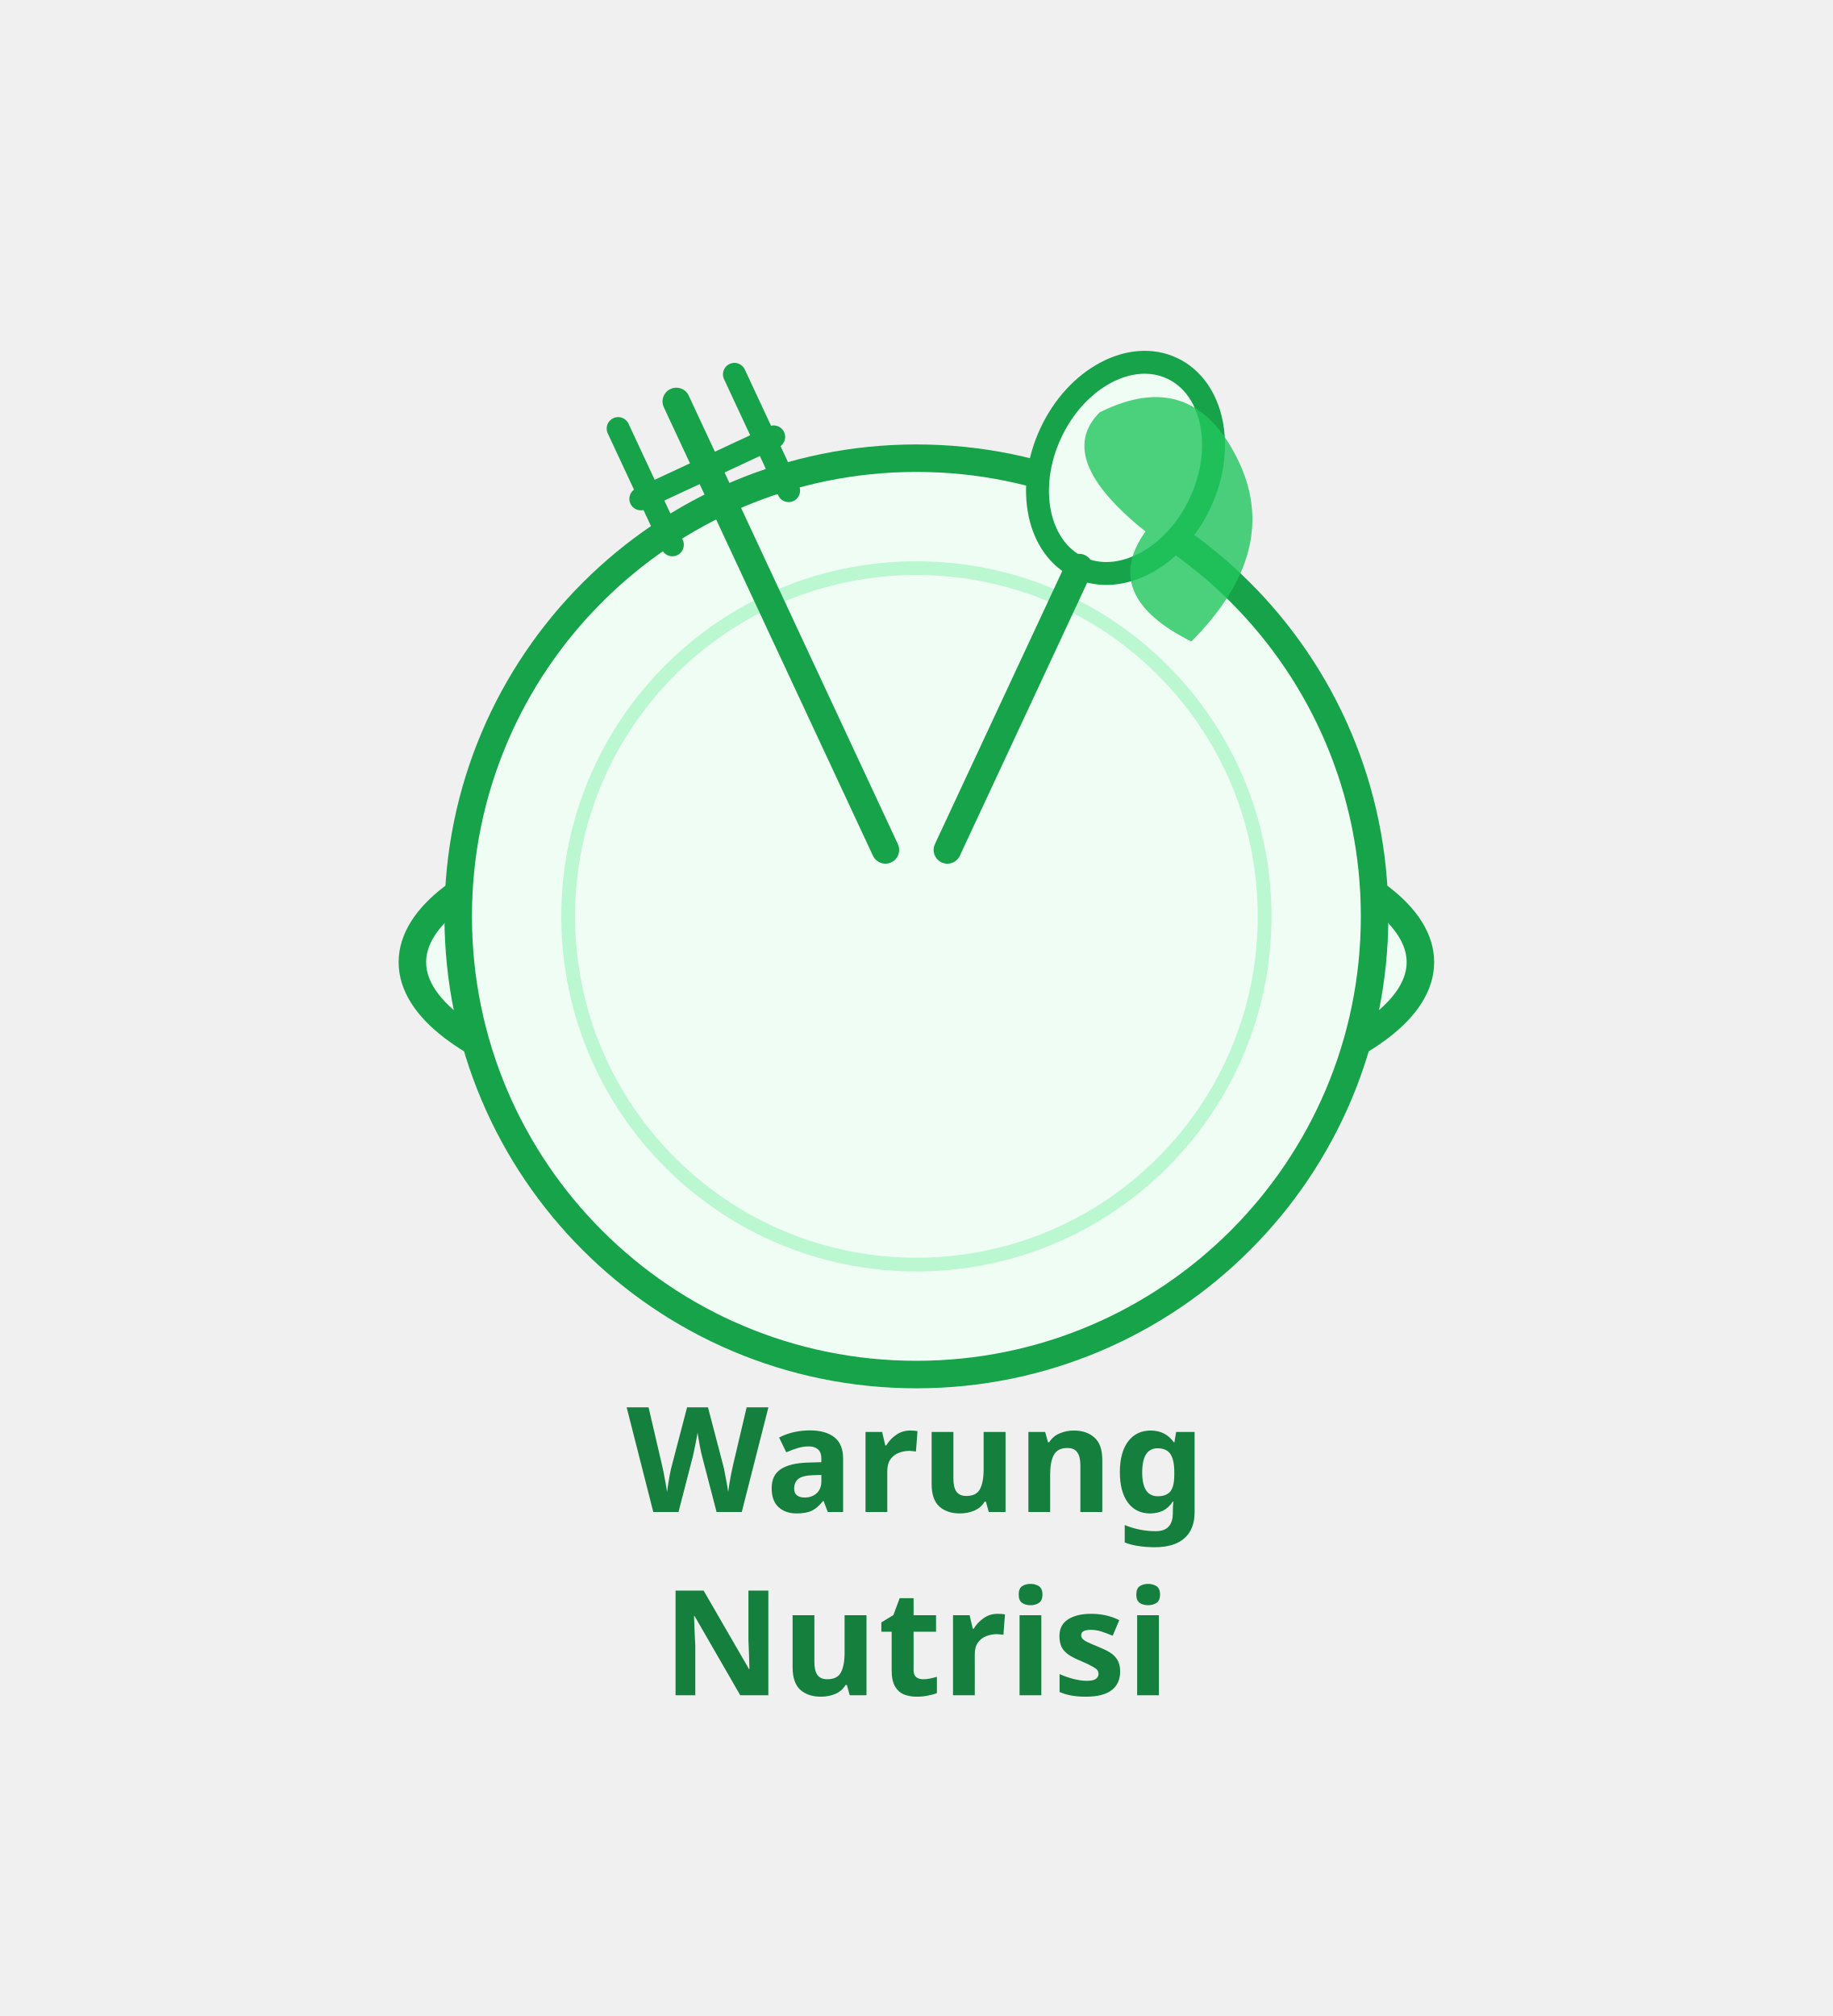
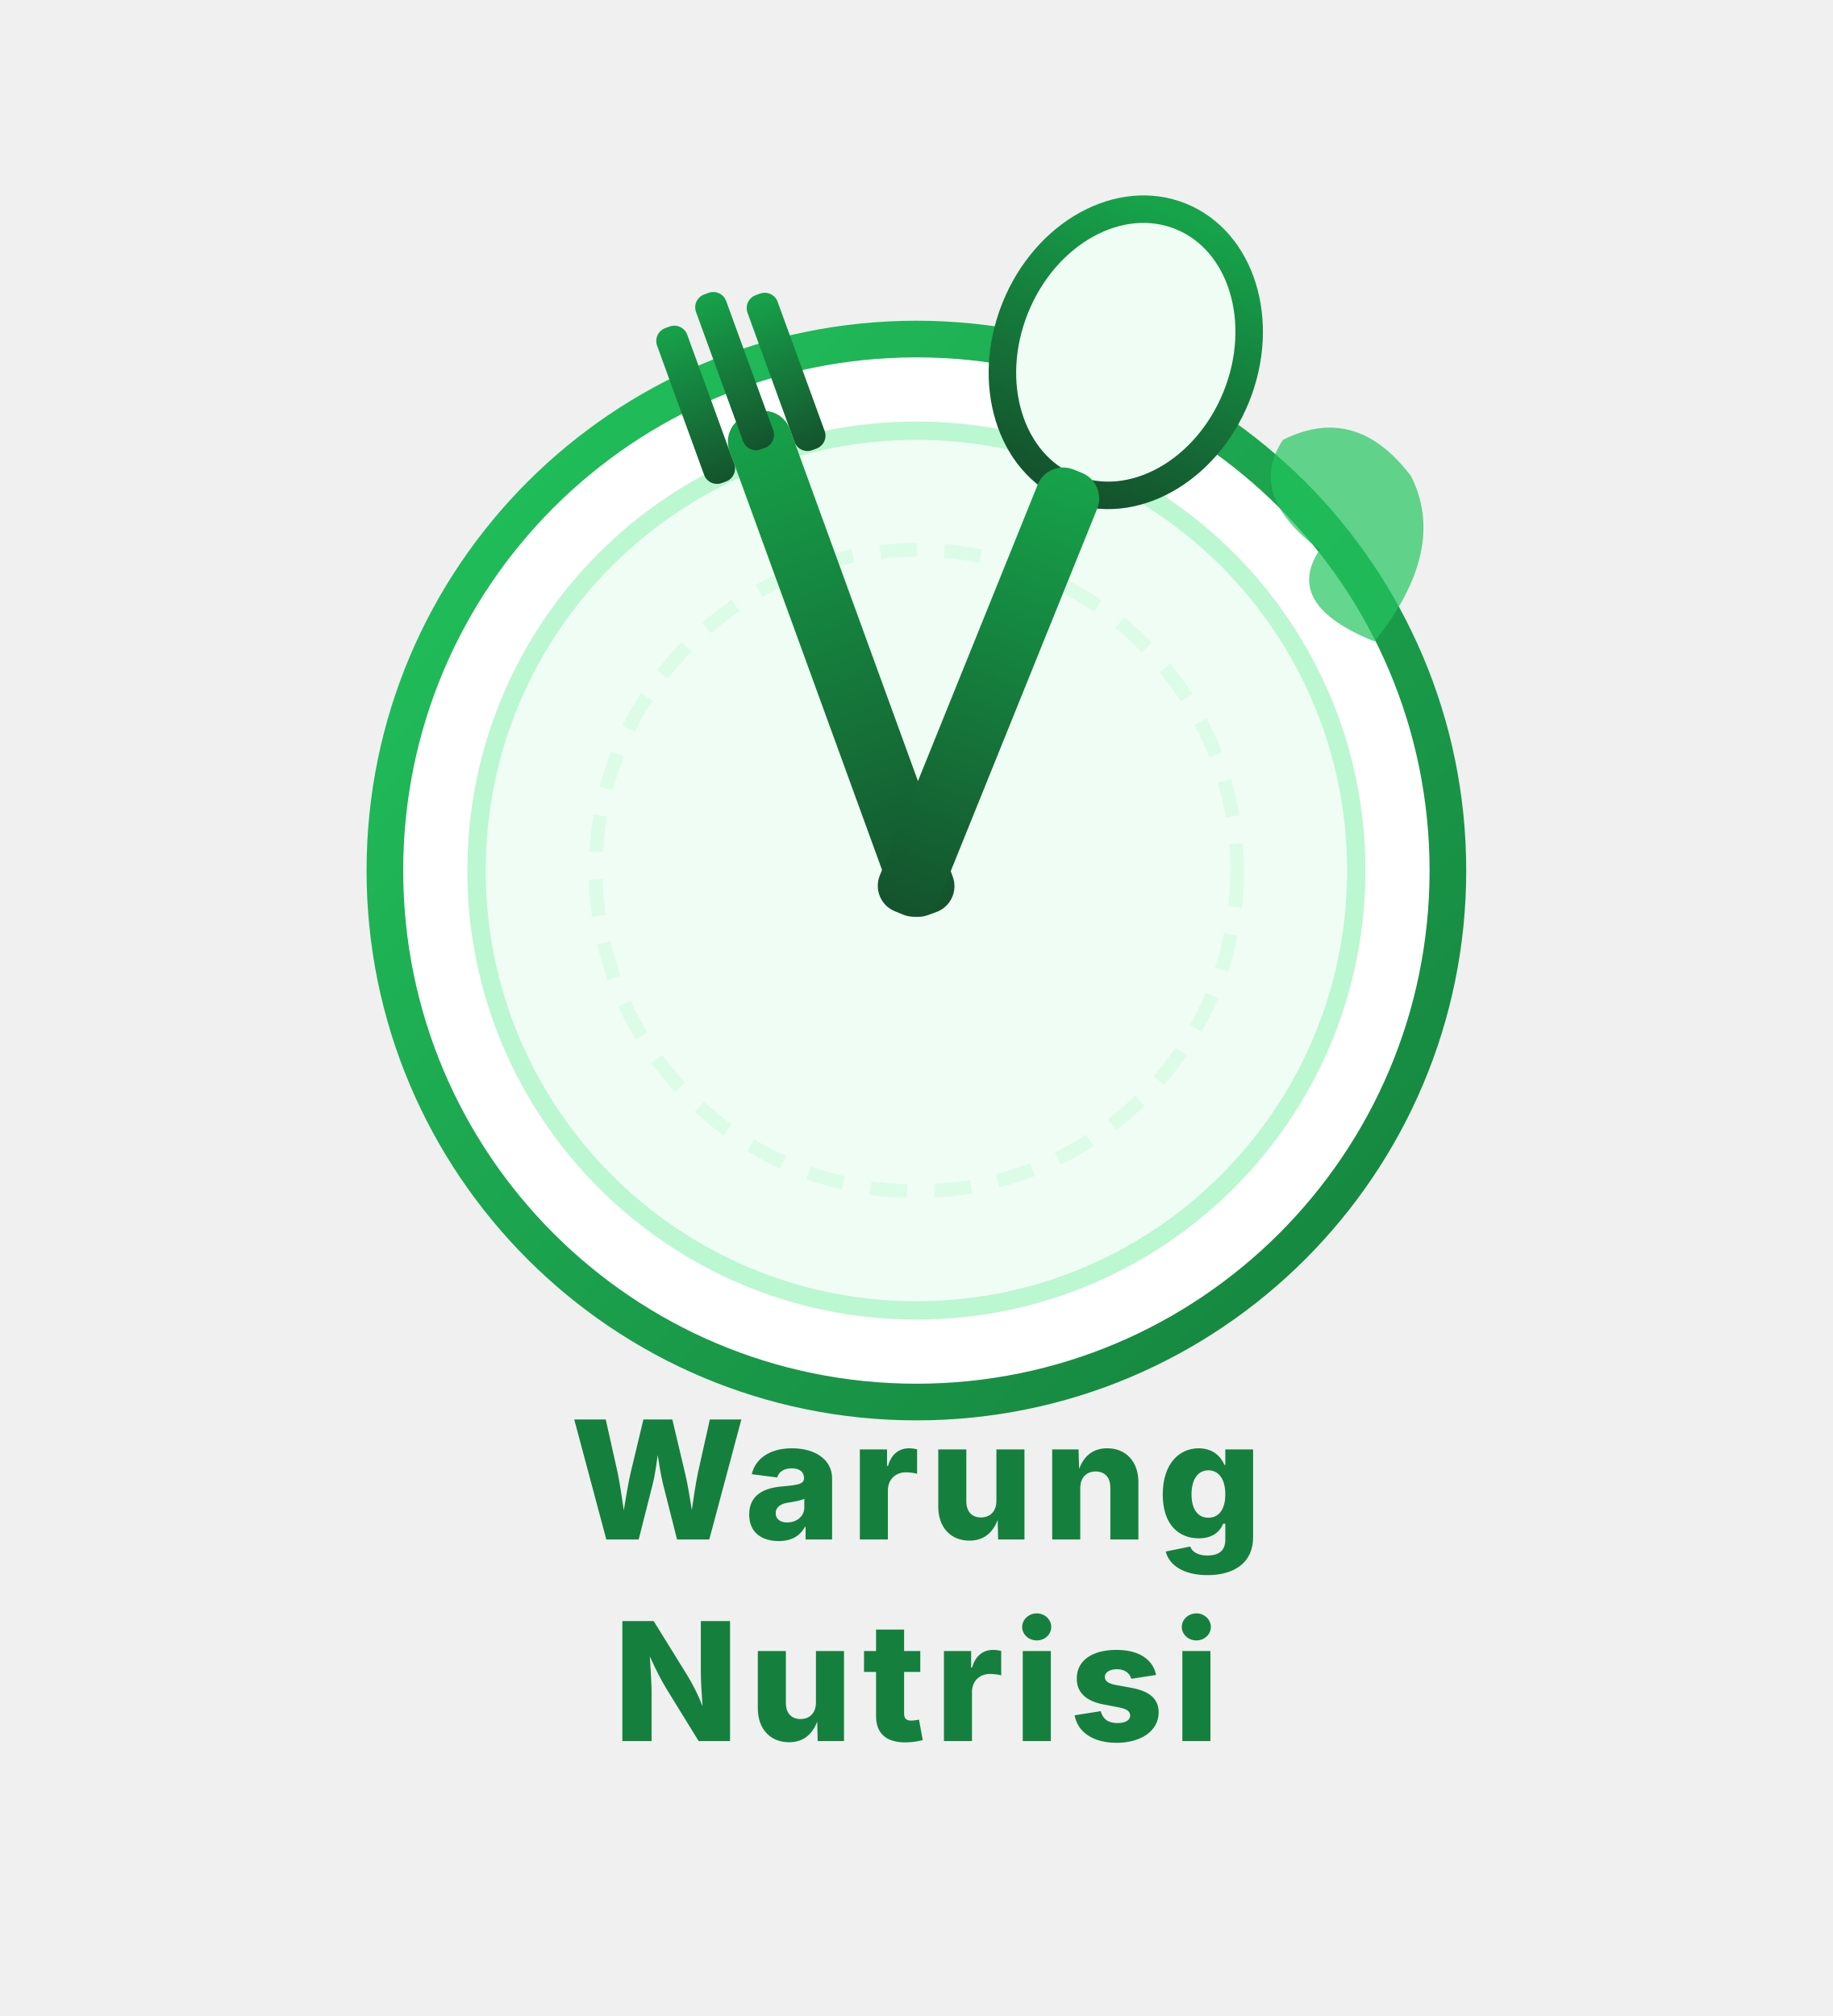
<svg xmlns="http://www.w3.org/2000/svg" viewBox="0 0 200 220" fill="none">
  <defs>
-     <linearGradient id="g" x1="0" y1="0" x2="0" y2="1">
+     <linearGradient id="gp" x1="0" y1="0" x2="1" y2="1">
      <stop offset="0%" stop-color="#22c55e" />
-       <stop offset="100%" stop-color="#16a34a" />
+       <stop offset="100%" stop-color="#15803d" />
+     </linearGradient>
+     <linearGradient id="gl" x1="0" y1="0" x2="0" y2="1">
+       <stop offset="0%" stop-color="#16a34a" />
+       <stop offset="100%" stop-color="#14532d" />
    </linearGradient>
  </defs>
-   <ellipse cx="100" cy="105" rx="55" ry="18" fill="#f0fdf4" stroke="#16a34a" stroke-width="3" />
-   <ellipse cx="100" cy="100" rx="50" ry="50" fill="#f0fdf4" stroke="#16a34a" stroke-width="3" />
-   <ellipse cx="100" cy="100" rx="38" ry="38" fill="none" stroke="#bbf7d0" stroke-width="1.5" />
-   <g transform="translate(100,100) rotate(-25) translate(-100,-100)">
-     <line x1="100" y1="38" x2="100" y2="92" stroke="#16a34a" stroke-width="3" stroke-linecap="round" />
-     <line x1="92" y1="46" x2="108" y2="46" stroke="#16a34a" stroke-width="2.5" stroke-linecap="round" />
-     <line x1="93" y1="38" x2="93" y2="52" stroke="#16a34a" stroke-width="2.5" stroke-linecap="round" />
-     <line x1="100" y1="38" x2="100" y2="52" stroke="#16a34a" stroke-width="2.5" stroke-linecap="round" />
-     <line x1="107" y1="38" x2="107" y2="52" stroke="#16a34a" stroke-width="2.5" stroke-linecap="round" />
+   <circle cx="100" cy="95" r="58" fill="white" stroke="url(#gp)" stroke-width="4" />
+   <circle cx="100" cy="95" r="48" fill="#f0fdf4" stroke="#bbf7d0" stroke-width="2" />
+   <circle cx="100" cy="95" r="35" fill="none" stroke="#dcfce7" stroke-width="1.5" stroke-dasharray="4 3" />
+   <g transform="translate(100,95) rotate(-20) translate(-100,-95)">
+     <rect x="96.5" y="42" width="7" height="58" rx="3" fill="url(#gl)" />
+     <rect x="93" y="30" width="3.5" height="18" rx="1.5" fill="url(#gl)" />
+     <rect x="98.25" y="28" width="3.5" height="18" rx="1.5" fill="url(#gl)" />
+     <rect x="103.5" y="30" width="3.5" height="18" rx="1.5" fill="url(#gl)" />
  </g>
-   <g transform="translate(100,100) rotate(25) translate(-100,-100)">
-     <ellipse cx="100" cy="46" rx="9" ry="12" stroke="#16a34a" stroke-width="2.5" fill="#f0fdf4" />
-     <line x1="100" y1="58" x2="100" y2="92" stroke="#16a34a" stroke-width="3" stroke-linecap="round" />
+   <g transform="translate(100,95) rotate(22) translate(-100,-95)">
+     <ellipse cx="100" cy="34" rx="13" ry="16" fill="#f0fdf4" stroke="url(#gl)" stroke-width="3" />
+     <rect x="96.5" y="48" width="7" height="52" rx="3" fill="url(#gl)" />
  </g>
-   <path d="M130 70 Q140 60 135 50 Q130 40 120 45 Q115 50 125 58 Q120 65 130 70Z" fill="#22c55e" opacity="0.8" />
-   <text x="100" y="165" text-anchor="middle" font-family="system-ui,sans-serif" font-size="16" font-weight="700" fill="#15803d">Warung</text>
-   <text x="100" y="185" text-anchor="middle" font-family="system-ui,sans-serif" font-size="16" font-weight="700" fill="#15803d">Nutrisi</text>
+   <path d="M150 70 Q158 60 154 52 Q148 44 140 48 Q136 54 144 60 Q140 66 150 70Z" fill="#22c55e" opacity="0.7" />
+   <text x="100" y="168" text-anchor="middle" font-family="system-ui,-apple-system,sans-serif" font-size="18" font-weight="800" fill="#15803d" letter-spacing="1">Warung</text>
+   <text x="100" y="190" text-anchor="middle" font-family="system-ui,-apple-system,sans-serif" font-size="18" font-weight="800" fill="#15803d" letter-spacing="1">Nutrisi</text>
</svg>
